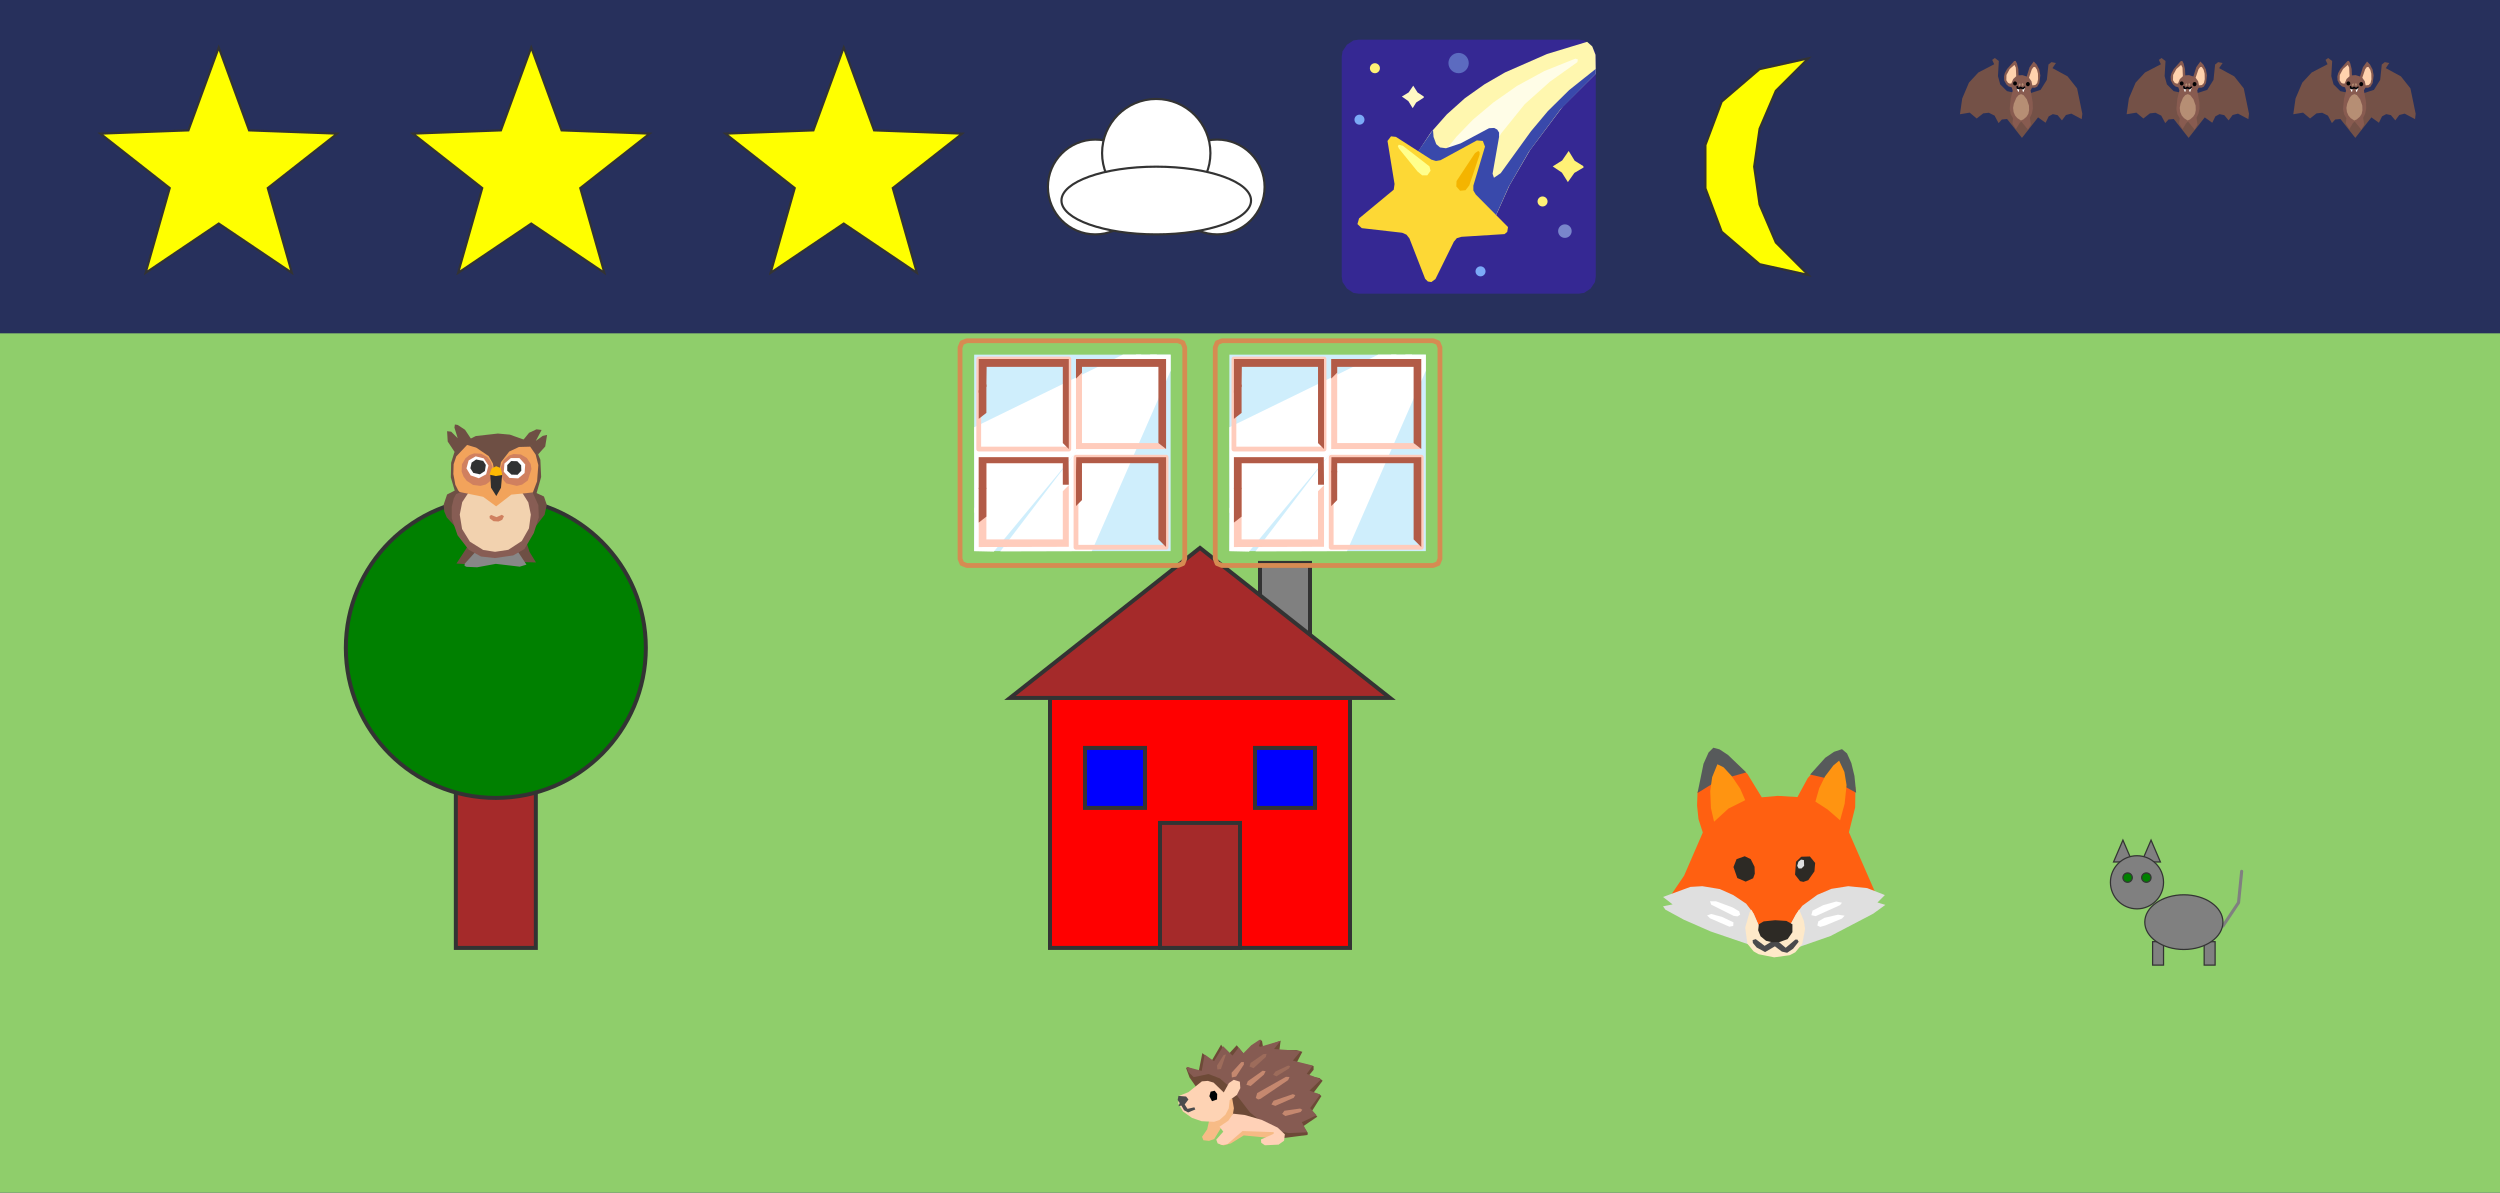
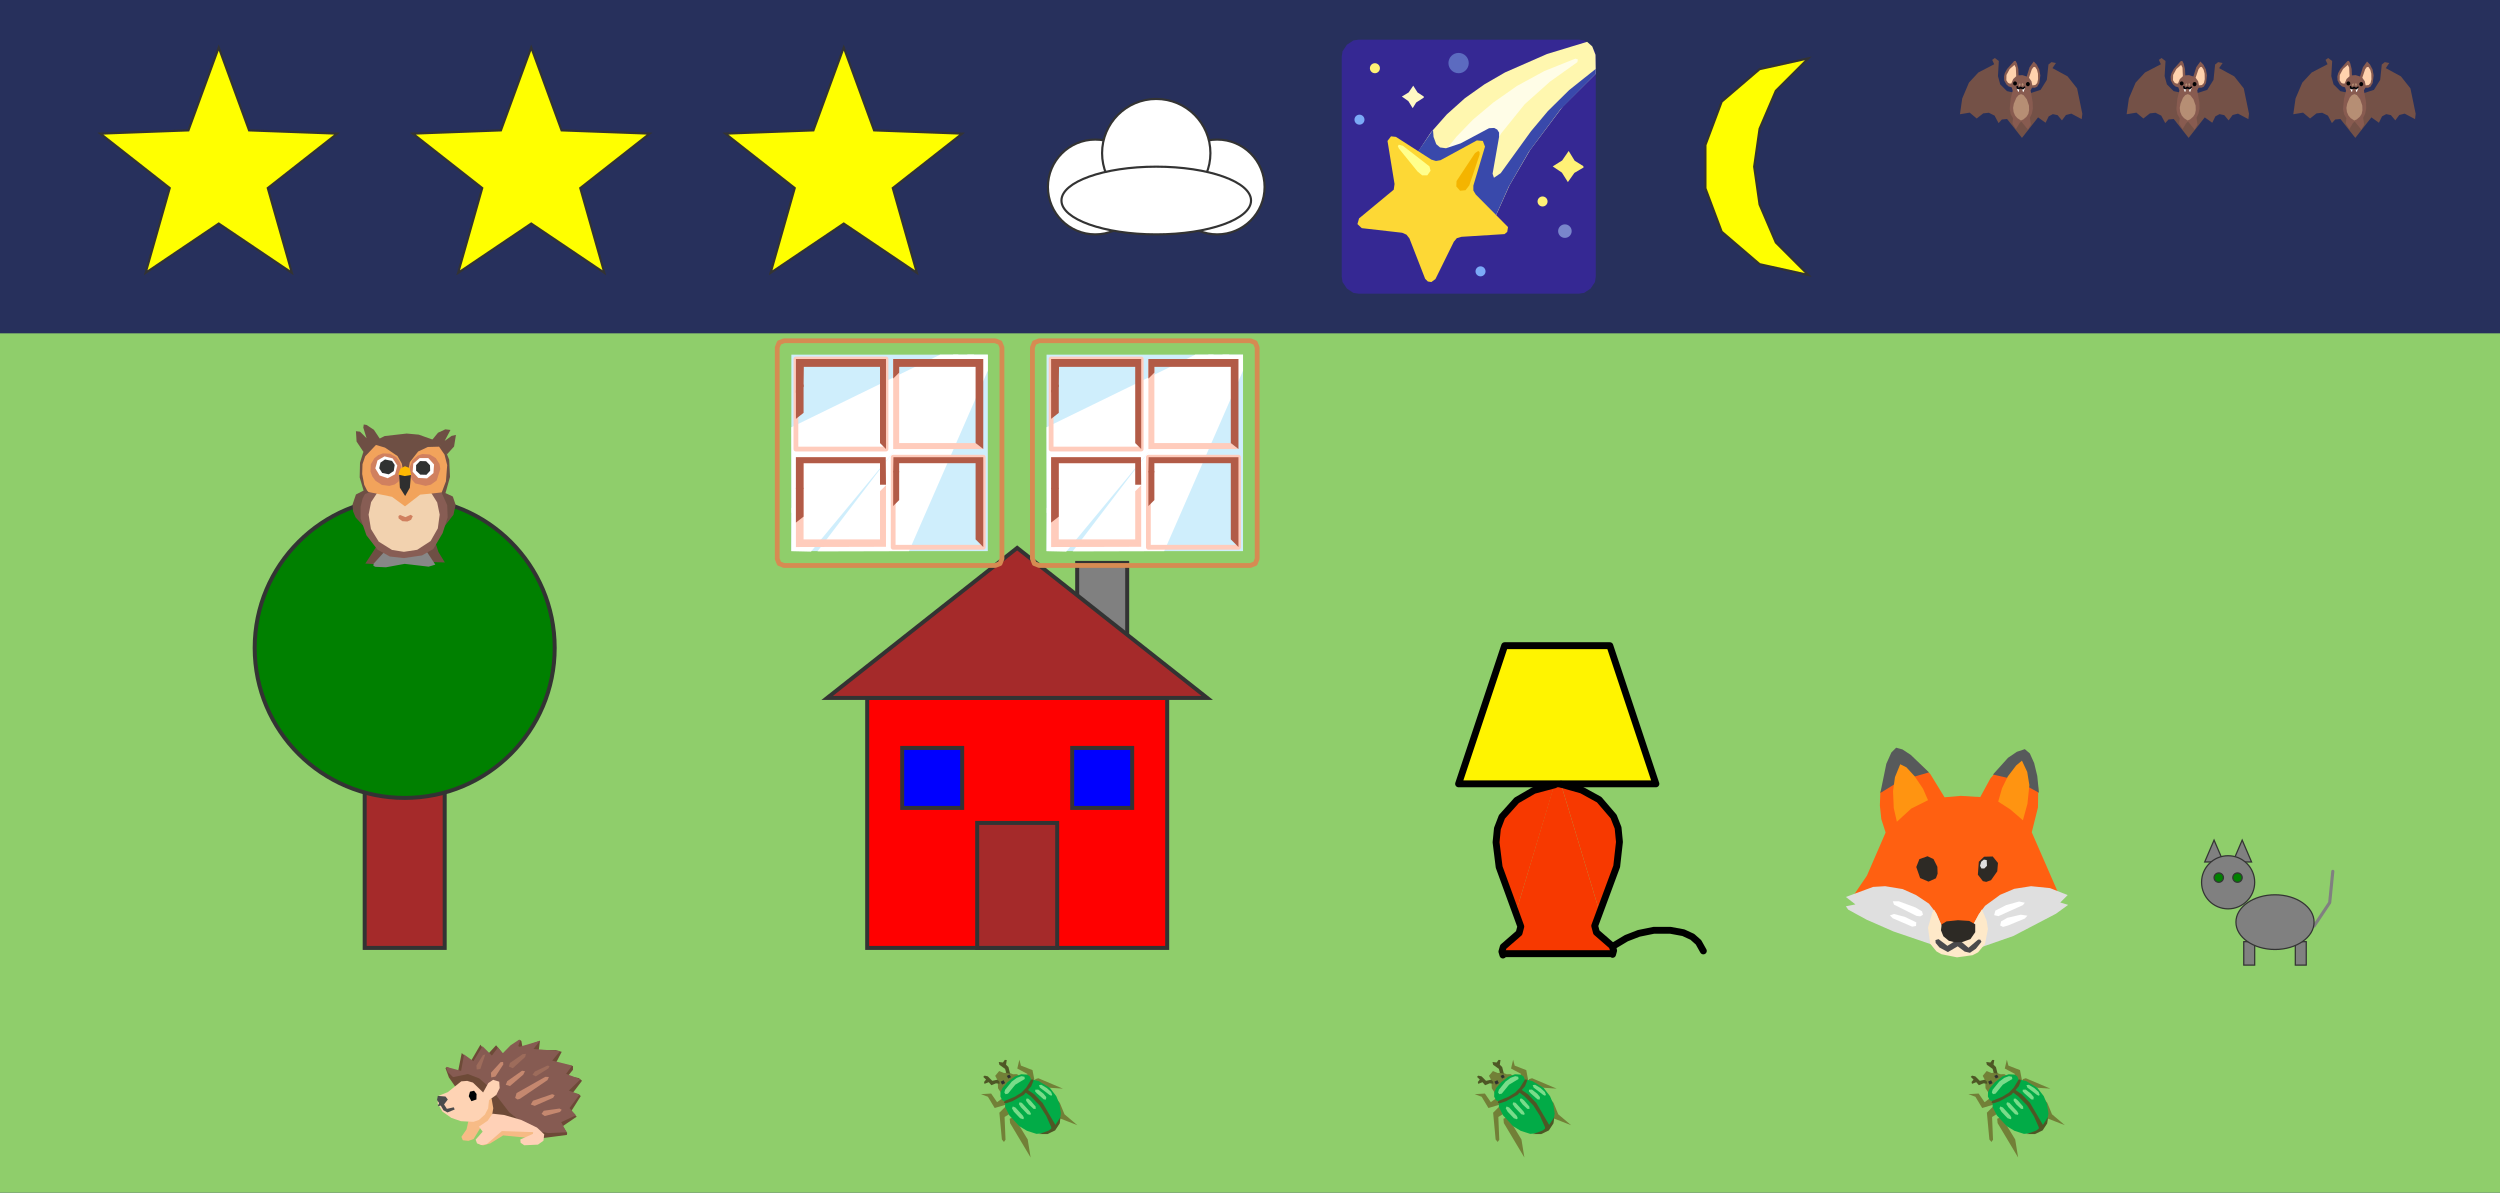
<svg xmlns="http://www.w3.org/2000/svg" viewBox="0 0 480 229" width="480" height="229">
  <rect width="480" height="229" fill="#27305c" />
  <rect y="64" width="480" height="165" fill="#8fce6b" />
  <defs>
    <symbol id="o-star" viewBox="0 0 100 100">
      <polygon points="50,6 61.2,36.6 93.7,37.8 68.1,57.9 77,89.2 50,71 23,89.2 31.9,57.9 6.3,37.8 38.8,36.6" fill="yellow" stroke="#333" stroke-width="0.8" />
    </symbol>
    <symbol id="o-cloud" viewBox="0 0 100 100">
      <ellipse cx="27.5" cy="57.5" rx="17.5" ry="17.5" fill="white" stroke="#333" stroke-width="0.8" />
      <ellipse cx="72.5" cy="57.5" rx="17.5" ry="17.5" fill="white" stroke="#333" stroke-width="0.8" />
      <ellipse cx="50" cy="45" rx="20" ry="20" fill="white" stroke="#333" stroke-width="0.8" />
      <ellipse cx="50" cy="62.5" rx="35" ry="12.5" fill="white" stroke="#333" stroke-width="0.8" />
    </symbol>
    <symbol id="o-shooting_star" viewBox="0 0 100 100">
      <polygon points="90.6,96.9 9.4,96.9 7.4,96.6 5,95 3.4,92.6 3.1,90.6 3.1,9.4 3.4,7.4 5,5 7.4,3.4 9.4,3.1 90.6,3.1 92.6,3.4 95,5 96.6,7.4 96.9,9.4 96.9,90.6 96.6,92.6 95,95 92.6,96.6" fill="#352893" />
      <polygon points="26.7,54 58.3,71.9 65.1,56.8 72.7,43.8 84.8,27.7 96.9,15.7 96.8,8.7 95.6,5.6 93.7,3.9 78.9,8.4 63.4,15.2 55.8,19.6 48.6,24.7 41.9,30.7 35.9,37.5 30.8,45.3" fill="#FFF7AF" />
      <polygon points="89.4,10.1 77.9,14.7 67.8,20.2 59.1,26.3 51.6,32.6 45.5,38.9 36.7,49.8 32,57.5 47.8,70.5 50.9,60.5 54.2,52.3 61.9,37.8 70.7,26.9 80,18.6 90.1,11.4 90.3,10.4" fill="#FFFDE7" />
      <polygon points="58.8,52.6 61.2,39 61.2,37.4 60.5,36.3 59.4,35.7 57.5,35.8 47,41.4 41.6,43.2 39.4,42.9 38,41.7 37,39 36.8,36.4 31.1,44.6 26.7,54 58.3,71.9 64.8,57.3 72.2,44.5 83.9,28.8 96.9,15.7 96.9,13.9 87.1,21.7 79.2,29.5 73,36.9 61.8,52.4 59.3,54.1" fill="#3949AB" />
      <polygon points="23.1,39 36.2,47.4 37.9,47.9 39.6,47.6 53,40.3 55.2,40.5 56,42.6 51.7,57 51.7,58.8 52.6,60.3 64.5,72.3 64.2,74.1 63.2,74.9 47.3,75.9 45.6,76.4 44.5,77.7 37.7,91.5 36.2,92.6 34.9,92.4 33.9,91.4 28.1,76.5 27,75.1 25.4,74.4 10.5,72.7 8.9,71.2 9.5,69.1 22.3,58.5 22.6,56.4 20,40.5 21.3,38.8" fill="#FDD835" />
      <polygon points="31.1,51.8 24.2,43.3 23.8,42.4 24.2,41.9 25.7,42.3 35.5,49.9 35.9,51.5 34.7,53.2 32.8,53.2" fill="#FFFF8D" />
      <polygon points="50.2,56.9 54,45.6 54,44.6 53.5,44.2 52.3,45 45.5,55.3 45.4,57.3 46.8,58.9 48.8,58.7" fill="#F4B400" />
      <polygon points="92.3,49.8 89.1,47.8 86.9,44.2 84.5,47.7 81,49.9 84.4,52.2 86.6,55.7 89,52.3 92.4,50.3" fill="#FFF176" />
      <polygon points="33.4,24.1 31.1,22.6 29.5,20.1 27.8,22.6 25.3,24.1 27.7,25.8 29.3,28.4 30.6,26.3 33.4,24.5" fill="#FFF9C4" />
      <ellipse cx="9.65" cy="32.65" rx="1.85" ry="1.85" fill="#7BAAF7" />
      <ellipse cx="46.25" cy="11.75" rx="3.75" ry="3.75" fill="#5C6BC0" />
      <ellipse cx="85.5" cy="73.8" rx="2.5" ry="2.5" fill="#7986CB" />
      <ellipse cx="77.25" cy="62.85" rx="1.85" ry="1.85" fill="#FFF176" />
      <ellipse cx="15.35" cy="13.65" rx="1.85" ry="1.85" fill="#FFF176" />
      <ellipse cx="54.35" cy="88.65" rx="1.85" ry="1.85" fill="#7BAAF7" />
    </symbol>
    <symbol id="o-moon" viewBox="0 0 100 100">
      <polygon points="60,10 42,14 28,26 22,42 22,58 28,74 42,86 60,90 48,78 42,64 40,50 42,36 48,22" fill="yellow" stroke="#333" stroke-width="0.8" />
    </symbol>
    <symbol id="o-bat" viewBox="0 0 100 100">
      <polygon points="1.3,66.4 9.1,65.1 14.7,69.8 19.9,65.7 24.4,65.2 29,67.5 32.2,73.5 34.8,70.6 39,70.2 50.9,85.3 63.8,68.9 69.8,73.2 72.3,68.1 75.6,66.3 79.4,67.1 82.9,71.3 86.1,67 90.4,65.9 98.7,70.3 99.2,66 95,45.7 87.4,36.1 75.3,29.5 78.1,25.4 74.5,24.7 72.1,26.6 70.8,38.9 65.8,46.9 56.8,49.8 45.6,49.4 38.9,47.9 33.5,42.5 31.7,35.9 32.4,23.8 29.2,21.4 27.1,22.9 28.7,26.4 16,33 8.5,41.1 3.1,53.8" fill="#745147" />
      <polygon points="42.7,44.9 43.5,47.5 41.9,53.9 41.1,62.2 41.9,66.4 43.8,69.6 43.3,73.8 46.1,78.3 49,73.5 50.4,72.2 55.7,78.7 58,74.6 57.2,69.2 58.8,65.9 59.6,62 59.5,56.9 57.8,47.3 59,45.1 61.1,45.2 63,44.4 64.8,41.5 65.6,35.3 64.7,30.5 62.7,26.7 60.3,24.2 57,28.8 54.7,36.2 51.2,35.1 48.2,35.3 48,30.3 46.9,25.8 45.8,23.7 44.6,23.9 39,30.2 37.2,33.5 36.5,36.3 36.7,39.4 38.4,42.5 40.2,44.1" fill="#885B50" />
      <polygon points="50.1,71.4 52.1,70.5 54.6,68.3 56,66.1 56.6,63.2 56.5,59.5 54.8,54.5 52.2,51.1 50.2,50.3 48.2,51.1 46.4,53.2 44.4,58 43.8,61.3 44.2,64.6 45.4,67.4 47.2,69.5" fill="#B68E74" />
      <polygon points="56.5,37.2 58.8,30.4 60.1,28.7 61.4,28.5 62.9,30.8 63.7,33.9 63.8,38.4 63.1,41.4 61.6,43 59.2,43.3 58.5,40" fill="#FFD2AD" />
      <polygon points="44.9,26.9 41.1,30.2 38.5,35 38.4,39.2 39.7,41.2 40.9,41.8 42.4,41.8 43.9,38.2 46.3,36 46,29.1" fill="#FFD2AD" />
      <polygon points="48.6,45.8 46.8,45.9 47.9,48.6 48.5,48" fill="#FEFEFE" />
      <polygon points="51.3,45.6 51.4,47.9 52.1,48.7 53.3,45.4" fill="#FEFEFE" />
      <polygon points="49.9,44.2 48.2,45.2 47.5,43.7 46.5,43.8 46.6,45.7 47.8,46.5 50,45.9 52,46.6 53.7,44.8 53.2,44 51.5,45.1" fill="#020308" />
      <polygon points="49.4,41.5 48.3,42.5 48.6,44.1 49.8,43" fill="#B68E74" />
      <polygon points="51.5,41.5 50.9,41.8 50.7,43 51.6,44 52.2,42.5" fill="#B68E74" />
      <ellipse cx="55.65" cy="42.3" rx="1.55" ry="1.7" fill="#020204" />
      <ellipse cx="45.35" cy="41.75" rx="1.55" ry="1.65" fill="#020204" />
    </symbol>
    <symbol id="o-tree" viewBox="0 0 100 100">
      <rect x="42" y="55" width="16" height="40" fill="brown" stroke="#333" stroke-width="0.8" />
      <ellipse cx="50" cy="35" rx="30" ry="30" fill="green" stroke="#333" stroke-width="0.8" />
    </symbol>
    <symbol id="o-owl" viewBox="0 0 100 100">
      <polygon points="76.1,48.9 79,38.6 78.5,27.6 75.9,21.3 69.9,15.4 59,11.5 51.3,10.8 37.2,12.4 28.3,16.8 23.4,23 21.4,29.5 21.2,38.9 23.7,47.3 18.8,49.8 16.6,56.3 17,60.7 18.6,64.5 24.1,70.5 32.3,82.5 24.8,94 34.2,94.6 50.3,92.6 75.7,93.3 71.6,86.6 69.5,80.1 73.5,72.7 81.2,62.8 82.6,56.4 80.8,51.1" fill="#6E4F44" />
      <polygon points="67.3,15.2 71.3,10.3 76,8.1 79.3,8.5 75.6,15.5 80,12.3 82.8,11.7 81.6,19.1 77,24.2 72.7,18.5" fill="#6E4F44" />
      <polygon points="34.6,14.9 30.3,8.4 25.6,5.3 23.8,5 23.5,7 25.6,13.8 21.4,9.6 18.8,9.3 19.2,15.9 24.3,23.6" fill="#6E4F44" />
      <polygon points="36.7,86.8 30.1,94.1 30,95.5 31.3,96.1 38,96.4 50,94.2 65.3,96 69.6,94.7 64.2,86.5 49.4,89" fill="#878787" />
      <polygon points="28.5,48 24.6,49.5 23.1,52.3 21.8,57.6 21.8,65.1 25.5,75.9 32.6,85.1 40.5,89.5 49.4,90.5 61.1,88.8 68.3,84.7 74.3,74.5 77.5,64.4 77.2,56.6 73.6,48.6 49.8,46.7" fill="#875D54" />
      <polygon points="32.9,48 28.5,54.7 26.9,62.7 28.4,71.9 33.4,80 41.9,85.3 49.5,86.5 58,85.2 66.6,79.6 71.2,71.5 72.4,62.7 70.8,54.9 66.3,47.7" fill="#F2D2AF" />
      <polygon points="50.2,57.4 59.9,49.9 73.7,48.5 76.4,41.4 77.2,31 75.5,24.3 72,19.2 64.8,19.4 58.6,22.3 53.3,29.1 52,36.2 49.2,35.7 48.1,29.9 45.4,25.2 37.4,19.8 31.6,18.1 24.7,25.4 23,30.4 22.8,36.7 24.1,43.6 25.9,47.2 26.8,48.2 41.9,51.3" fill="#F2A35B" />
      <polygon points="72.8,33.5 70.5,40.8 66.8,43.5 63.4,44.3 56.7,42.7 54.7,40.4 53.1,35.8 53.2,32.4 54.9,28 58.4,24.9 61.3,23.9 66.1,24.2 69.9,26.5 72.3,30.3" fill="#D0805F" />
      <polygon points="46.6,28.6 47.8,31.9 47.9,37.2 46,41.6 43.6,43.4 40.2,44.3 35.4,43.7 31.3,41 29.3,38.3 28.1,35.1 28.3,30.5 30.6,26.6 33.1,24.6 36.1,23.5 40.6,23.7 44.6,25.9" fill="#D0805F" />
      <polygon points="50.5,64.3 53.8,62.8 55.2,63.7 54.1,66 51.7,67.1 48.5,66.9 46.1,65.1 46,63.6 47,62.9" fill="#D0805F" />
      <polygon points="55.1,35.3 58.7,39.2 64.3,39.5 68.4,36.1 68.8,30.6 65.1,26.5 59.6,26.5 55.5,30" fill="#FFFEFF" />
      <polygon points="32.6,28 31.2,33.1 33.9,37.6 39.1,39.4 43.8,36.9 45.3,31.3 42.3,26.7 37.1,25.4" fill="#FFFEFF" />
      <polygon points="66.2,31.1 66.3,34.6 63.9,37.2 60,37.1 57.3,34.6 57.3,31 59.8,28.4 63.7,28.5" fill="#303232" />
      <polygon points="43,34.8 39.8,36.9 35.6,36 33.7,33 34.5,29.4 37.4,27.4 41.9,28.3 43.6,30.9" fill="#303232" />
      <polygon points="46.4,36 46.9,45.4 50.3,50.8 53.3,45.5 54.1,36.5" fill="#2F2F2F" />
      <polygon points="50.2,31.7 53.1,32.9 54.2,37.3 49.9,38 45.9,37.1 47.3,33.2" fill="#FEB903" />
    </symbol>
    <symbol id="o-house" viewBox="0 0 100 100">
      <rect x="62" y="18" width="10" height="17" fill="grey" stroke="#333" stroke-width="0.8" />
      <rect x="20" y="45" width="60" height="50" fill="red" stroke="#333" stroke-width="0.8" />
      <polygon points="50,15 88,45 12,45" fill="brown" stroke="#333" stroke-width="0.8" />
      <rect x="42" y="70" width="16" height="25" fill="brown" stroke="#333" stroke-width="0.8" />
      <rect x="27" y="55" width="12" height="12" fill="blue" stroke="#333" stroke-width="0.8" />
      <rect x="61" y="55" width="12" height="12" fill="blue" stroke="#333" stroke-width="0.8" />
    </symbol>
    <symbol id="o-window" viewBox="0 0 100 100">
      <rect x="9" y="8.9" width="82" height="82" fill="#CFEEFC" />
      <polygon points="71.1,8.9 9,39.2 9.1,75 78.8,8.9" fill="#FFFFFF" />
      <polygon points="82.5,8.9 19.9,91 58.1,90.9 91,15.6 91,8.9" fill="#FFFFFF" />
      <polygon points="9.1,72.9 76.6,8.9 85.3,8.9 17.2,91.1 9,90.9" fill="#FFFFFF" />
      <polyline points="3.1,5.9 3.1,94.1 3.9,96.1 5.9,96.9 94.1,96.9 96.1,96.1 96.9,94.1 96.9,5.9 96.1,3.9 94.1,3.1 5.9,3.1 3.9,3.9 3.1,5.9" fill="none" stroke="#D68B52" stroke-width="2" stroke-linecap="round" stroke-linejoin="round" />
      <polygon points="54,45.8 54,14 51.5,10.7 51.5,48.3 89.1,48.3 85.9,45.8" fill="#FFCCBC" />
      <polygon points="51.5,10.7 51.5,18.9 54,16.4 54,14 85.9,14 85.9,45.8 89.1,48.3 89.1,10.7" fill="#B25B47" />
      <polyline points="10.9,10.7 10.9,48.3 48.5,48.3 48.5,10.7 10.9,10.7" fill="none" stroke="#FFCCBC" stroke-width="2" stroke-linecap="round" stroke-linejoin="round" />
      <polygon points="10.9,10.7 10.9,24.8 14.1,22.3 14.2,14 46,14 46,45.8 48.5,48.3 48.5,10.7" fill="#B25B47" />
      <polygon points="10.9,23.8 10.9,35.7 14.1,33.2 14.1,21.3" fill="#B25B47" />
      <polyline points="89.1,89.3 89.1,51.7 51.5,51.7 51.5,89.3 89.1,89.3" fill="none" stroke="#FFCCBC" stroke-width="2" stroke-linecap="round" stroke-linejoin="round" />
      <polygon points="51.6,51.7 51.5,58 54,58 54,54.2 85.9,54.2 85.9,86 89.1,89.2 89.1,51.7" fill="#B25B47" />
      <polygon points="51.5,57.6 51.5,72.1 54,69.6 54,57.6" fill="#B25B47" />
      <polygon points="46,65.9 46,86 14.1,86 14.1,54.2 45.9,54.2 48.4,51.7 10.9,51.7 10.9,89.2 48.5,89.1 48.5,63.4" fill="#FFCCBC" />
      <polygon points="48.4,51.7 10.9,51.7 10.9,64.9 14.1,64.8 14.1,54.2 46,54.2 46,63.2 48.5,63.2" fill="#B25B47" />
      <polygon points="10.9,64.5 10.9,79 14.1,76.5 14.1,64.5" fill="#B25B47" />
    </symbol>
+     <symbol id="o-lamp" viewBox="0 0 100 100">
+       <polygon points="66.8,4.8 80.2,45 22.8,45 36.2,4.8" fill="#FFF400" />
+       <polygon points="67.6,92.3 67.9,93.5 67.6,94.6 66.5,91" fill="#FFFFFF" />
+       <polygon points="52.6,45.1 63.7,81.9 62.5,85.5 62.6,87.6 66.5,91 67.5,94.3 35.9,94.4 36.8,91.2 40.7,87.8 40.8,85.7 39.6,82 50.7,45" fill="#F73900" />
+       <polygon points="52.6,45.1 58.6,46.8 63.7,49.6 67.9,54.5 69.2,57.8 69.6,61.9 68.8,69 63.7,81.9" fill="#F73900" />
+       <polygon points="39.6,82 36.6,75.4 34.6,69.2 33.7,62 34.1,58 35.4,54.6 39.7,49.8 44.7,46.9 50.7,45.3" fill="#F73900" />
+       <polygon points="36.8,91.2 35.7,94.8 35.5,93" fill="#FFFFFF" />
+       <polyline points="36.2,94.4 66.9,94.4" fill="none" stroke="#000000" stroke-width="2" stroke-linecap="round" stroke-linejoin="round" />
+       <polyline points="50.7,45.3 44.7,46.9 39.7,49.8 35.4,54.6 34.1,58 33.7,62 34.6,69.2 40.9,86.5 40.4,88.4 35.8,92.4 35.4,93.8 35.7,94.8" fill="none" stroke="#000000" stroke-width="2" stroke-linecap="round" stroke-linejoin="round" />
+       <polyline points="52.6,45.1 58.6,46.8 63.7,49.6 67.9,54.5 69.2,57.8 69.6,61.9 68.8,69 62.4,86.3 62.9,88.2 67.5,92.2 67.9,93.5 67.6,94.6" fill="none" stroke="#000000" stroke-width="2" stroke-linecap="round" stroke-linejoin="round" />
+       <polyline points="27.4,45 80.2,45 66.8,4.8 36.2,4.8 22.8,45 27.4,45" fill="none" stroke="#000000" stroke-width="2" stroke-linecap="round" stroke-linejoin="round" />
+       <polyline points="67.6,92.3 71.6,89.9 75.2,88.5 79.6,87.6 84.4,87.6 88.2,88.3 90.8,89.5 92.6,91.1 94,93.6" fill="none" stroke="#000000" stroke-width="2" stroke-linecap="round" stroke-linejoin="round" />
+     </symbol>
    <symbol id="o-fox" viewBox="0 0 100 100">
      <polygon points="35.8,82 61.2,85.5 92.3,66.5 81.3,41.3 83.9,30.9 84,22.5 67.4,15 64.1,18.7 59.8,26.6 51.6,26.1 44.9,26.7 38.9,16.9 33.5,11.9 26.1,16.2 20,21.2 18.1,24.5 17.9,30.1 18.5,35.8 20.3,41.4 12.5,59.4 6.8,67.8" fill="#FF6011" />
      <polygon points="24.7,6 22.7,8 20.6,12.7 18.1,24.9 26.5,19.7 38.4,16.3 30.8,9 27.3,6.7" fill="#575A5B" />
      <polygon points="78.4,6.6 75.1,7.7 71.4,10.2 65.1,17.2 74.2,19.3 84.3,24.8 83.6,17.8 82.3,12.4 80.5,8.4" fill="#575A5B" />
      <polygon points="26.4,12.9 24.2,18.3 23.4,24.1 23.7,31.2 25,36.9 31,31.4 38,27.9 35.9,23.1 32.4,17.9 29,14.2" fill="#FF9411" />
      <polygon points="67.3,28.5 68.9,22.9 71.3,18 74.8,13.4 77.2,11.4 79.4,16.1 80.3,21.6 79.5,29.4 77.6,36.3 72.4,31.8" fill="#FF9411" />
      <polygon points="3.7,68.3 15.1,64.1 20.1,63.8 27.4,65 33,67.5 38.4,71.1 41.6,75.3 44,81 55.1,83.3 59.1,75.6 61.8,72 68.1,67.4 74,64.9 81,63.8 88.9,64.6 96.3,67.5 93.2,70.6 96.5,71.6 91.4,75.3 73.6,84.6 60.1,89.3 40.3,88.4 23.6,82.7 12.4,77.8 4.7,73.6 3.7,72.2 7.7,71.4" fill="#DFDFDF" />
      <polygon points="50.1,93.5 56.6,92.6 58.9,91.4 61.8,87.9 63,81.7 62.5,78.3 60.5,73.5 56.3,80.8 53.4,81.4 44,81 40.9,74.2 40.5,73.6 39.8,74.8 38,81.1 38.9,87.8 41.5,91 43.6,92.2" fill="#FEE9C9" />
      <polygon points="41.1,86.3 41.2,87.5 42.8,89.4 46.3,91.3 50.4,88.9 53.3,91.1 55.5,91.6 58,89.9 60.3,87 59.8,86.1 58.9,86.1 54.9,89.5 50.6,85.9 46.1,88.7 42.4,85.9" fill="#4A4A4C" />
      <polygon points="50.5,78 45.7,78.5 43.7,79.7 43.4,82.2 44.4,84.7 46.7,86.6 49.2,87.2 52.3,87.1 55.7,85.9 57.7,83 57.7,79.7 55.2,78.3" fill="#2D2A25" />
      <polygon points="35.9,75.7 34.8,76.4 33.2,76.2 23.8,71.5 23.3,70.1 25.8,70.1 32.8,72.7 35.5,74.3" fill="#FFFFFF" />
      <polygon points="28.3,76.6 23.8,75.4 22.1,76 23.3,77.2 31.4,80.7 33,80.4 33.1,78.9" fill="#FFFFFF" />
      <polygon points="65.6,75.9 67.4,76.3 77.6,71.7 78.4,70.7 76,70.2 70.6,71.7 66.1,74" fill="#FFFFFF" />
      <polygon points="68.1,80.2 69.3,80.8 71.4,80.2 78.4,77.3 79.5,76.1 76.7,75.7 71.1,77 68.5,78.5" fill="#FFFFFF" />
      <polygon points="66.9,57.6 64.3,61.3 62.3,62 60.9,61.7 58.8,59 59.2,53.6 61.4,51.5 65,51.4 67.2,54.1" fill="#2D2A25" />
      <polygon points="41.9,55.7 42,58.6 41.3,60.5 38.2,61.9 34.7,60.4 33.1,55.8 34.4,52.5 37.8,51.3 40.3,52.5" fill="#2D2A25" />
      <polygon points="62.5,52.9 62.6,55.3 61.5,56.4 60.3,56.4 59.7,55.3 60.2,53.6 61.3,52.7" fill="#DFDFDF" />
    </symbol>
    <symbol id="o-cat" viewBox="0 0 100 100">
      <polyline points="80,70 90,55 92,35" fill="none" stroke="grey" stroke-width="2" stroke-linecap="round" stroke-linejoin="round" />
      <rect x="35" y="80" width="7" height="15" fill="grey" stroke="#333" stroke-width="0.8" />
      <rect x="68" y="80" width="7" height="15" fill="grey" stroke="#333" stroke-width="0.8" />
      <ellipse cx="55" cy="67.5" rx="25" ry="17.5" fill="grey" stroke="#333" stroke-width="0.8" />
      <polygon points="16,15 22,29 10,29" fill="grey" stroke="#333" stroke-width="0.8" />
      <polygon points="34,15 40,29 28,29" fill="grey" stroke="#333" stroke-width="0.8" />
      <ellipse cx="25" cy="42" rx="17" ry="17" fill="grey" stroke="#333" stroke-width="0.8" />
      <ellipse cx="19" cy="39" rx="3" ry="3" fill="green" stroke="#333" stroke-width="0.8" />
      <ellipse cx="31" cy="39" rx="3" ry="3" fill="green" stroke="#333" stroke-width="0.8" />
    </symbol>
    <symbol id="o-hedgehog" viewBox="0 0 100 100">
      <polygon points="35.7,70.7 48.2,78.1 68.7,84.9 72.2,85.6 86.8,83.7 87,82.4 84.1,78.1 93.1,72 89.6,68.5 95.7,58.8 94.2,57.5 90.5,56.9 96.5,49 94.4,47.3 87.5,45.9 90.7,42 90.7,39.6 79.8,37.6 83.5,30.5 79.7,29.4 68.8,29.5 69.6,23.4 58.4,27.7 57.7,23.6 56.6,22.7 46.4,32.4 41.5,26.3 35.8,32.5 31.5,25.9 25.5,36.2 19.5,31.3 17.1,43.3 10.2,40.3 9.1,40.9 11.3,46.9 15.8,53.4" fill="#6D4A37" />
      <polygon points="34.3,60.7 23.7,75.1 22.6,80.1 19.3,84.9 20.2,87.1 23.8,87.5 27.1,86.3 31.3,79.4 36.4,76.7 38.4,74.2 39.7,66.6 38.6,60.3" fill="#F7BB86" />
      <polygon points="14,46.7 23.4,44.7 30.7,47.5 38.4,54.2 49.9,69.2 59.9,77.2 68.2,81.3 74.8,82.5 86.6,82 83.2,75.5 92.6,71.1 88.5,66.5 94.9,57.9 88.1,55.3 95.5,48.1 86.3,44.6 90.2,39.3 77.4,36.1 82.5,30 65.4,28.7 69.6,23.4 56.5,27.3 55.7,26.8 57,23.1 56.1,22.8 50.8,26.3 45.8,31.4 42.7,27.7 38.8,32.9 32.8,26.9 27,36.5 21,32.2 19.1,42.7 9.4,40.1 10.6,43.5" fill="#865B52" />
      <polygon points="33.2,56.5 26.7,50.2 23,49.1 19.2,49.4 10.6,56.3 4.6,58.7 4.1,63.5 7.1,68.7 12.9,72.8 19,74.9 27,75.3 30.5,74.1 34.3,70.7 36.4,66.7 37,61.4 41.6,58.1 43.8,53.7 43.5,49.6 39.6,48.4 36.5,50.5" fill="#FED3B4" />
      <polygon points="43.8,80.3 31.7,88.4 30.9,89.6 33.1,90.4 37.8,89.1 46,84 65.3,85.9 68.8,81.6 47.4,76.7" fill="#F6BA84" />
      <polygon points="46.5,70.9 57.6,74.1 67.7,79 72.3,83.3 71.8,87.4 68.3,89.9 59.5,90.3 57.2,88.7 57,86.6 65.1,83 65.2,81.9 45.2,81.2 35.6,89.5 32.2,90.2 29.3,89.1 28.4,86.7 32.9,81.6 30.5,78.4 36.1,74.6 39.2,70.1" fill="#FFD1B7" />
      <polygon points="24,58.9 25.7,62.1 28.9,61 29,57.5 27.4,55.4 24.8,56" fill="#000304" />
      <polygon points="8.2,64.2 10.6,61 9.1,59.1 4.2,58.7 3.7,61.3 5,63.3 4.2,65.3 6.1,64.9 7.8,67.9 10.4,69.3 15,67.4 14.4,66 10,67" fill="#4B4C4D" />
      <polygon points="28.9,39.3 29.1,41.8 31.4,41.5 34.6,32.2 33.1,32.6" fill="#9D6C5B" />
      <polygon points="44.4,37.1 38.2,43.9 38.4,46.9 41.1,46.3 46.1,38.6 46,37" fill="#C5886F" />
      <polygon points="50.4,37.6 49.7,39.9 52.2,41 60.1,33.8 60.6,31.8 58.5,32" fill="#9D6C5B" />
      <polygon points="48.6,49.3 47.7,51.6 50.4,52.4 58.9,45.1 60,42.9 58.1,42.6" fill="#C5886F" />
      <polygon points="66.3,43.1 64.8,45.2 66.9,46.2 75,41.1 75.7,39.6 74.4,39.3" fill="#9D6C5B" />
      <polygon points="73,46.5 54.6,56.9 53.7,60 55.2,61 56.7,60.6 74.4,48.6 75.3,46.6" fill="#C5886F" />
      <polygon points="65.1,61.8 63.7,64.2 66.2,65.1 78,59.9 79,58.2 77.4,57.6" fill="#C5886F" />
      <polygon points="72,68.2 70.6,70.2 72.6,71.6 82.4,69 83.5,67.6 82.1,66.8" fill="#C5886F" />
    </symbol>
+     <symbol id="o-beetle" viewBox="0 0 100 100">
+       <polygon points="47.4,23.2 19.2,44.1 13.5,35.8 3.7,36.4 10.4,38.9 16.9,49.7 29.8,45.8 21.4,54.2 23.8,79.9 25.8,82.3 27.3,80.1 26.4,58.3 34,53.6 36.1,58 31.3,60 31.7,64.2 51.4,97.2 48.6,79.9 38,62.5 67.7,44.6 79.4,59.6 96.3,66.2 83.9,55.7 79.4,44.7 66.3,30 82.4,31.1 58.8,21.1 55.8,22 55.8,26.8 53.2,13.3 42.1,9 40.6,3.3 38.6,11.8 48.2,16.9" fill="#728037" />
+       <polygon points="28.4,32.4 40.4,19.7 40.3,18.7 38.3,17.2 34.5,17.3 29.9,15.6 25.9,16.1 21.2,14.2 17.4,18.8 19.8,23.3 20.1,30.7 24,36.7" fill="#728037" />
+       <polygon points="31.1,17.6 32.6,20.1 30,21.4 28.5,18.9" fill="#2F2F2F" />
+       <polygon points="25.5,23 26.9,25.8 24,27.2 22.6,24.4" fill="#2F2F2F" />
+       <polygon points="20.8,5.5 21.4,8.2 26.9,12.1 28,16.1 31.7,16.7 30.1,10.4 27.8,8.1 28.5,3.6 26.6,3.5 24.8,6" fill="#4E5725" />
+       <polygon points="5.9,19.8 8.6,22.4 6.7,24.7 7.1,26.5 11.2,24.9 13.7,27.8 18.1,26 21.6,26.4 21.5,24.4 19.5,22.5 14.6,23.6 10.3,19.3 7.2,18.6" fill="#4E5725" />
+       <polygon points="52.2,23.2 50.6,19.3 47.8,17.6 42.4,17.3 36.2,19.5 29.2,24.9 24.4,30.4 22.5,34.5 22.4,38.7 24.1,42.1 26.9,43.7 26.9,48.7 31,56.8 40.5,67.1 47.9,71.6 57,74.5 68.3,73.6 75.5,69 79,63.8 80.5,55 79.1,45.7 76,38.3 69.8,30.3 59.2,23.9 54.9,22.8" fill="#02AB47" />
+       <polygon points="33.3,24.3 26.9,32.2 26.2,34.8 27.3,36.4 29.7,35.9 36.7,27.3 45.8,21.8 45.5,19.7 42.6,19.1 38.2,20.7" fill="#79DC8A" />
+       <polygon points="34.3,48.2 33.5,50 35.4,53.3 41.3,59.5 44.3,60.5 45,59.3 44.1,57.2 36.8,49.2" fill="#79DC8A" />
+       <polygon points="40.8,44.2 40.1,45.9 42.1,49 48.5,55.7 51.2,56.3 51.7,55.1 50.5,52.9 43,44.7" fill="#79DC8A" />
+       <polygon points="47.2,40.8 47.1,42.8 49.7,46.3 54.2,50.5 56.3,50.6 56.2,48.3 51.2,42.5 48.9,40.6" fill="#79DC8A" />
+       <polygon points="55.9,32.1 58.7,32 63.7,35.9 66.4,39.2 66.1,41.6 64,41.4 57.2,35.4 55.7,33.7" fill="#79DC8A" />
+       <polygon points="59.4,27.7 60.3,30.1 69.5,37.1 71.2,37.9 72.1,37.1 71.1,34.3 66.9,30.5 61.7,27.4" fill="#79DC8A" />
+       <polygon points="53.4,22.2 51.9,22.4 47.2,30.1 42.7,34.8 36.1,38.9 26.4,42.9 25.9,44.8 27.8,45.2 33.8,43.2 44.9,37 52,28.8 54.1,23.6" fill="#4E5725" />
+       <polygon points="80.1,58.4 75.2,65.9 62.9,44.9 55,36.6 47.7,31.6 45.8,34.2 51.5,38.5 60,47.2 66.5,57.5 71.2,68.1 71.2,69.5 68.7,71.4 59.5,74.7 67.6,74.7 74.9,71.2 79.3,64.5" fill="#4E5725" />
+     </symbol>
  </defs>
  <use href="#o-star" x="16" y="6" width="52" height="52" />
  <use href="#o-star" x="76" y="6" width="52" height="52" />
  <use href="#o-star" x="136" y="6" width="52" height="52" />
  <use href="#o-cloud" x="196" y="6" width="52" height="52" />
  <use href="#o-shooting_star" x="256" y="6" width="52" height="52" />
  <use href="#o-moon" x="316" y="6" width="52" height="52" />
  <use href="#o-bat" x="376" y="6" width="24" height="24" />
  <use href="#o-bat" x="408" y="6" width="24" height="24" />
  <use href="#o-bat" x="440" y="6" width="24" height="24" />
-   <use href="#o-tree" x="47.2" y="90.8" width="96" height="96" />
-   <use href="#o-owl" x="80.2" y="80" width="30" height="30" />
-   <use href="#o-house" x="182.4" y="90.8" width="96" height="96" />
-   <use href="#o-window" x="182.9" y="64" width="46" height="46" />
-   <use href="#o-window" x="231.9" y="64" width="46" height="46" />
-   <use href="#o-fox" x="317.6" y="140.8" width="46" height="46" />
-   <use href="#o-cat" x="402.8" y="156.8" width="30" height="30" />
-   <use href="#o-hedgehog" x="225" y="192.8" width="30" height="30" />
+   <use href="#o-tree" x="29.7" y="90.8" width="96" height="96" />
+   <use href="#o-owl" x="62.7" y="80" width="30" height="30" />
+   <use href="#o-house" x="147.3" y="90.8" width="96" height="96" />
+   <use href="#o-window" x="147.8" y="64" width="46" height="46" />
+   <use href="#o-window" x="196.8" y="64" width="46" height="46" />
+   <use href="#o-lamp" x="265" y="120.8" width="66" height="66" />
+   <use href="#o-fox" x="352.7" y="140.8" width="46" height="46" />
+   <use href="#o-cat" x="420.3" y="156.8" width="30" height="30" />
+   <use href="#o-hedgehog" x="82.8" y="192.8" width="30" height="30" />
+   <use href="#o-beetle" x="187.6" y="202.8" width="20" height="20" />
+   <use href="#o-beetle" x="282.4" y="202.8" width="20" height="20" />
+   <use href="#o-beetle" x="377.2" y="202.8" width="20" height="20" />
</svg>
